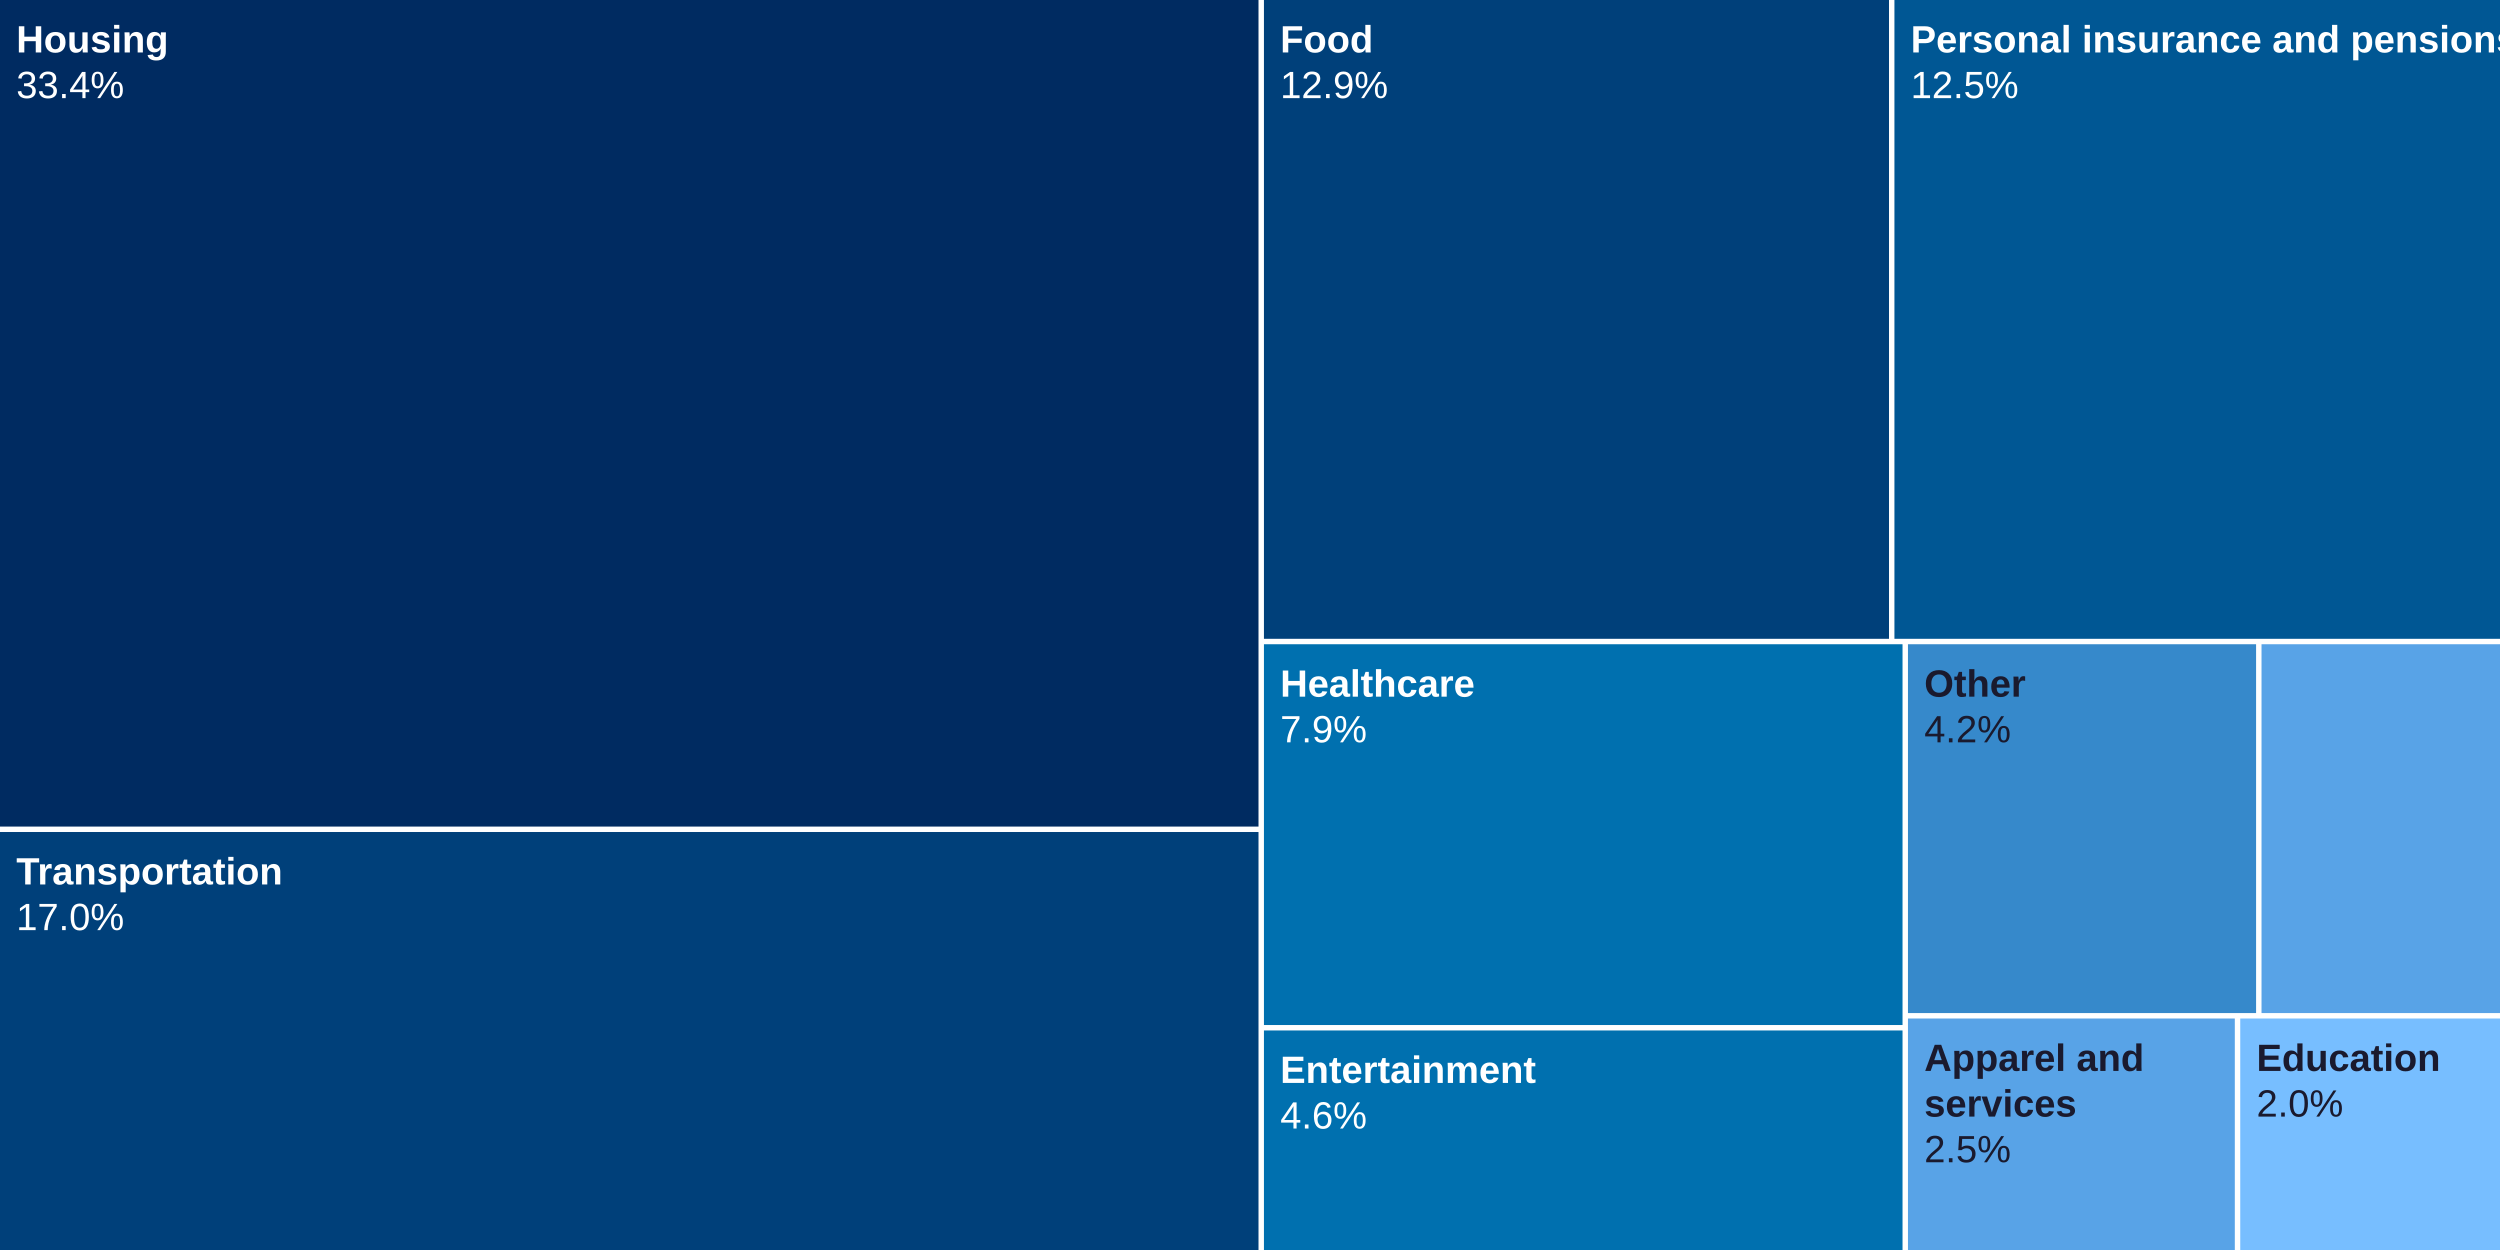
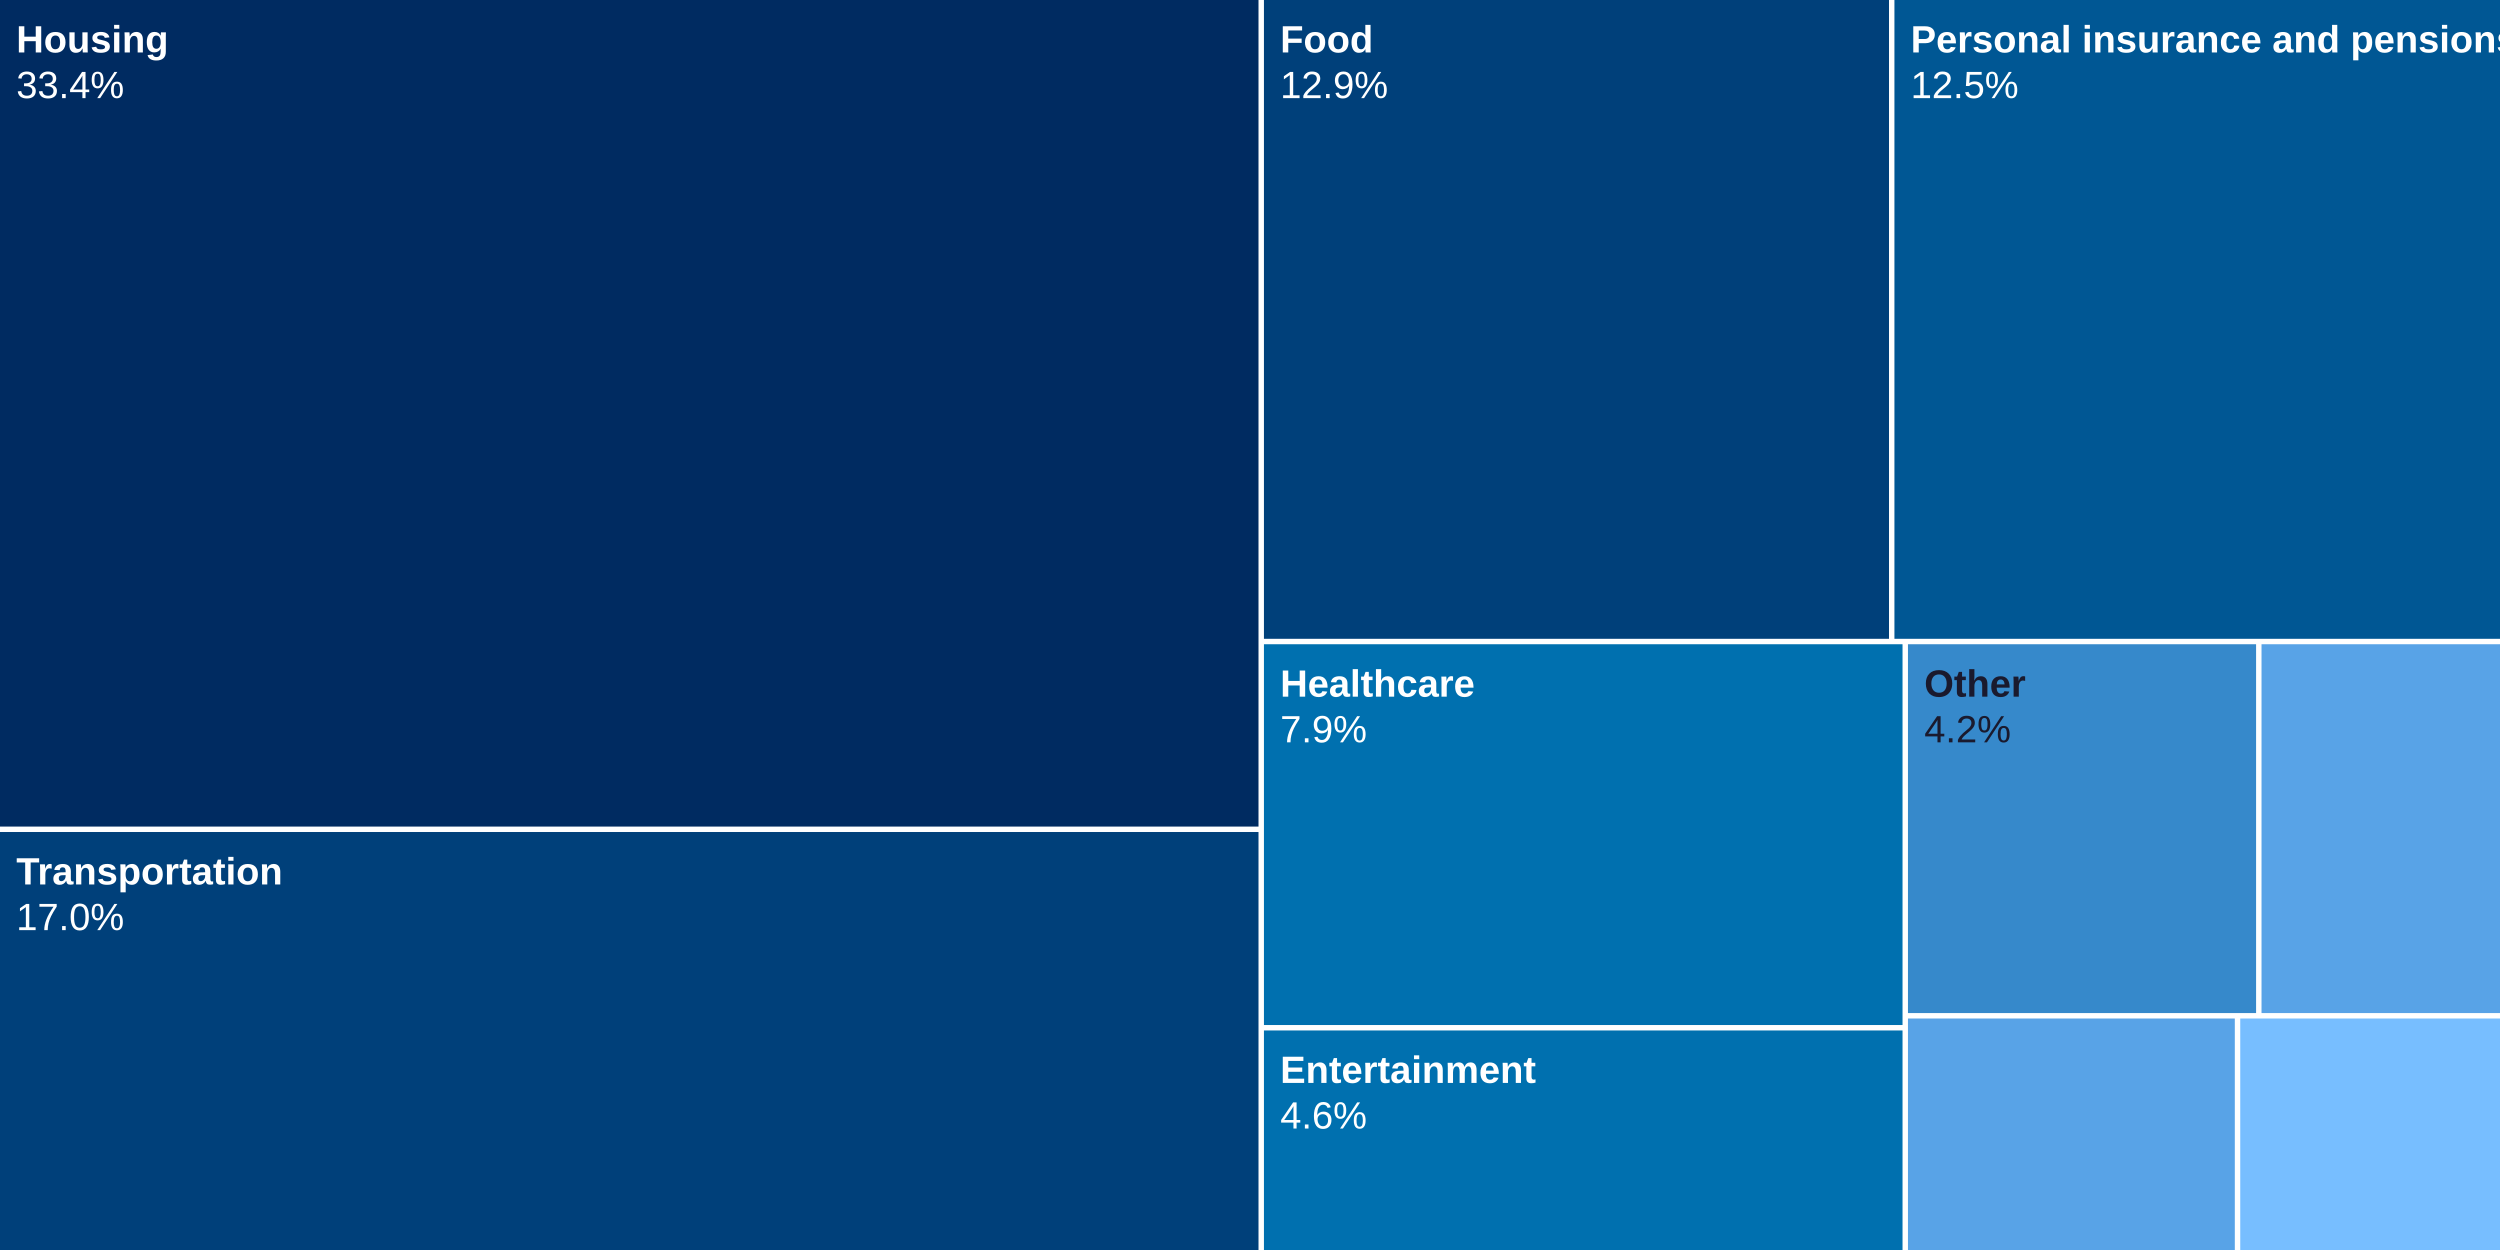
<svg class="tbl-treemap" width="920" height="460" viewBox="0 0 920 460" font-family="Figtree, &quot;Source Sans 3&quot;, system-ui, -apple-system, &quot;Segoe UI&quot;, Arial, sans-serif" role="group" aria-label="Share of total annual expenditures, 2024">
  <rect class="tbl-treemap-bg" x="0" y="0" width="920" height="460" fill="#FFFFFF" aria-hidden="true" />
  <g role="img" aria-label="Housing, 33.4% of total, $28,452">
    <rect class="tbl-treemap-tile" x="0" y="0" width="463.13" height="304.18" fill="#002B61" />
    <text class="tbl-treemap-label" text-anchor="start" fill="#FFFFFF" aria-hidden="true">
      <tspan x="6" y="19.3" font-size="14" font-weight="700">Housing</tspan>
      <tspan x="6" y="36.1" font-size="14" font-weight="500">33.4%</tspan>
    </text>
  </g>
  <g role="img" aria-label="Transportation, 17.0% of total, $14,480">
    <rect class="tbl-treemap-tile" x="0" y="306.18" width="463.13" height="153.82" fill="#00407A" />
    <text class="tbl-treemap-label" text-anchor="start" fill="#FFFFFF" aria-hidden="true">
      <tspan x="6" y="325.48" font-size="14" font-weight="700">Transportation</tspan>
      <tspan x="6" y="342.28" font-size="14" font-weight="500">17.0%</tspan>
    </text>
  </g>
  <g role="img" aria-label="Food, 12.9% of total, $10,990">
    <rect class="tbl-treemap-tile" x="465.13" y="0" width="230.02" height="235.08" fill="#00407A" />
    <text class="tbl-treemap-label" text-anchor="start" fill="#FFFFFF" aria-hidden="true">
      <tspan x="471.13" y="19.3" font-size="14" font-weight="700">Food</tspan>
      <tspan x="471.13" y="36.1" font-size="14" font-weight="500">12.9%</tspan>
    </text>
  </g>
  <g role="img" aria-label="Personal insurance and pensions, 12.5% of total, $10,650">
    <rect class="tbl-treemap-tile" x="697.15" y="0" width="222.85" height="235.08" fill="#005794" />
    <text class="tbl-treemap-label" text-anchor="start" fill="#FFFFFF" aria-hidden="true">
      <tspan x="703.15" y="19.3" font-size="14" font-weight="700">Personal insurance and pensions</tspan>
      <tspan x="703.15" y="36.1" font-size="14" font-weight="500">12.5%</tspan>
    </text>
  </g>
  <g role="img" aria-label="Healthcare, 7.9% of total, $6,730">
    <rect class="tbl-treemap-tile" x="465.13" y="237.08" width="235" height="140.13" fill="#0070AF" />
    <text class="tbl-treemap-label" text-anchor="start" fill="#FFFFFF" aria-hidden="true">
      <tspan x="471.13" y="256.38" font-size="14" font-weight="700">Healthcare</tspan>
      <tspan x="471.13" y="273.18" font-size="14" font-weight="500">7.9%</tspan>
    </text>
  </g>
  <g role="img" aria-label="Entertainment, 4.6% of total, $3,920">
    <rect class="tbl-treemap-tile" x="465.13" y="379.21" width="235" height="80.79" fill="#0070AF" />
    <text class="tbl-treemap-label" text-anchor="start" fill="#FFFFFF" aria-hidden="true">
      <tspan x="471.13" y="398.51" font-size="14" font-weight="700">Entertainment</tspan>
      <tspan x="471.13" y="415.31" font-size="14" font-weight="500">4.6%</tspan>
    </text>
  </g>
  <g role="img" aria-label="Other, 4.2% of total, $3,580">
    <rect class="tbl-treemap-tile" x="702.13" y="237.08" width="128.11" height="135.73" fill="#3689CB" />
    <text class="tbl-treemap-label" text-anchor="start" fill="#1A1A2E" aria-hidden="true">
      <tspan x="708.13" y="256.38" font-size="14" font-weight="700">Other</tspan>
      <tspan x="708.13" y="273.18" font-size="14" font-weight="500">4.2%</tspan>
    </text>
  </g>
  <g role="img" aria-label="Cash contributions, 2.9% of total, $2,470">
    <rect class="tbl-treemap-tile" x="832.24" y="237.08" width="87.76" height="135.73" fill="#58A3E7" />
  </g>
  <g role="img" aria-label="Apparel and services, 2.5% of total, $2,130">
    <rect class="tbl-treemap-tile" x="702.13" y="374.81" width="120.28" height="85.19" fill="#58A3E7" />
-     <text class="tbl-treemap-label" text-anchor="start" fill="#1A1A2E" aria-hidden="true">
-       <tspan x="708.13" y="394.11" font-size="14" font-weight="700">Apparel and</tspan>
-       <tspan x="708.13" y="410.91" font-size="14" font-weight="700">services</tspan>
-       <tspan x="708.13" y="427.71" font-size="14" font-weight="500">2.5%</tspan>
-     </text>
  </g>
  <g role="img" aria-label="Education, 2.0% of total, $1,700">
    <rect class="tbl-treemap-tile" x="824.41" y="374.81" width="95.59" height="85.19" fill="#77BEFF" />
-     <text class="tbl-treemap-label" text-anchor="start" fill="#1A1A2E" aria-hidden="true">
-       <tspan x="830.41" y="394.11" font-size="14" font-weight="700">Education</tspan>
-       <tspan x="830.41" y="410.91" font-size="14" font-weight="500">2.0%</tspan>
-     </text>
  </g>
</svg>
